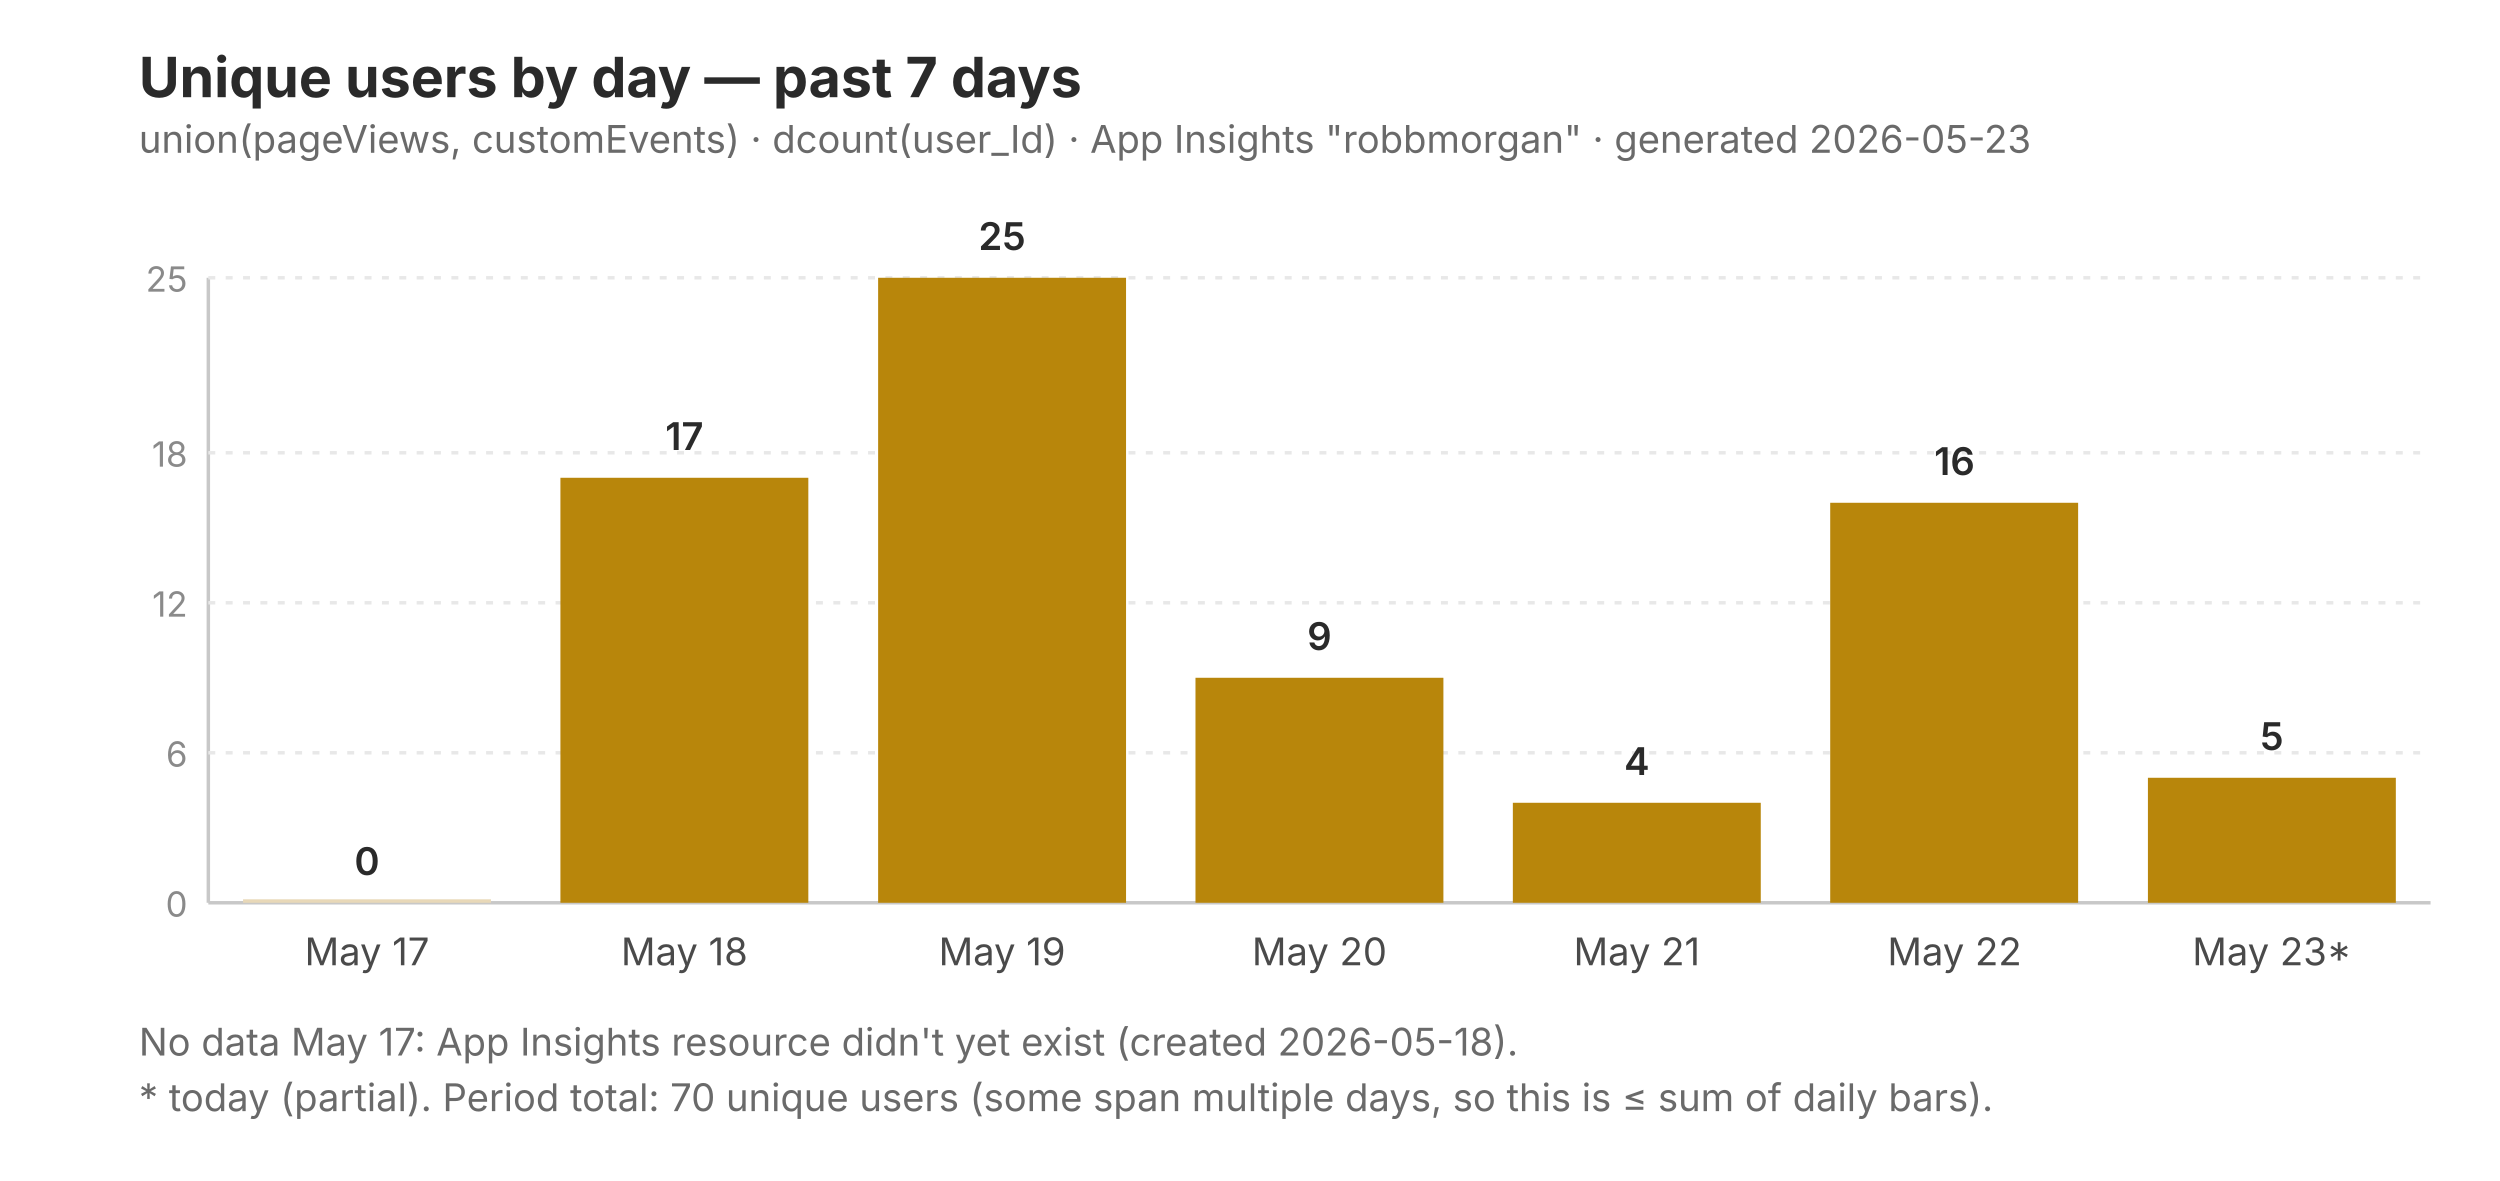
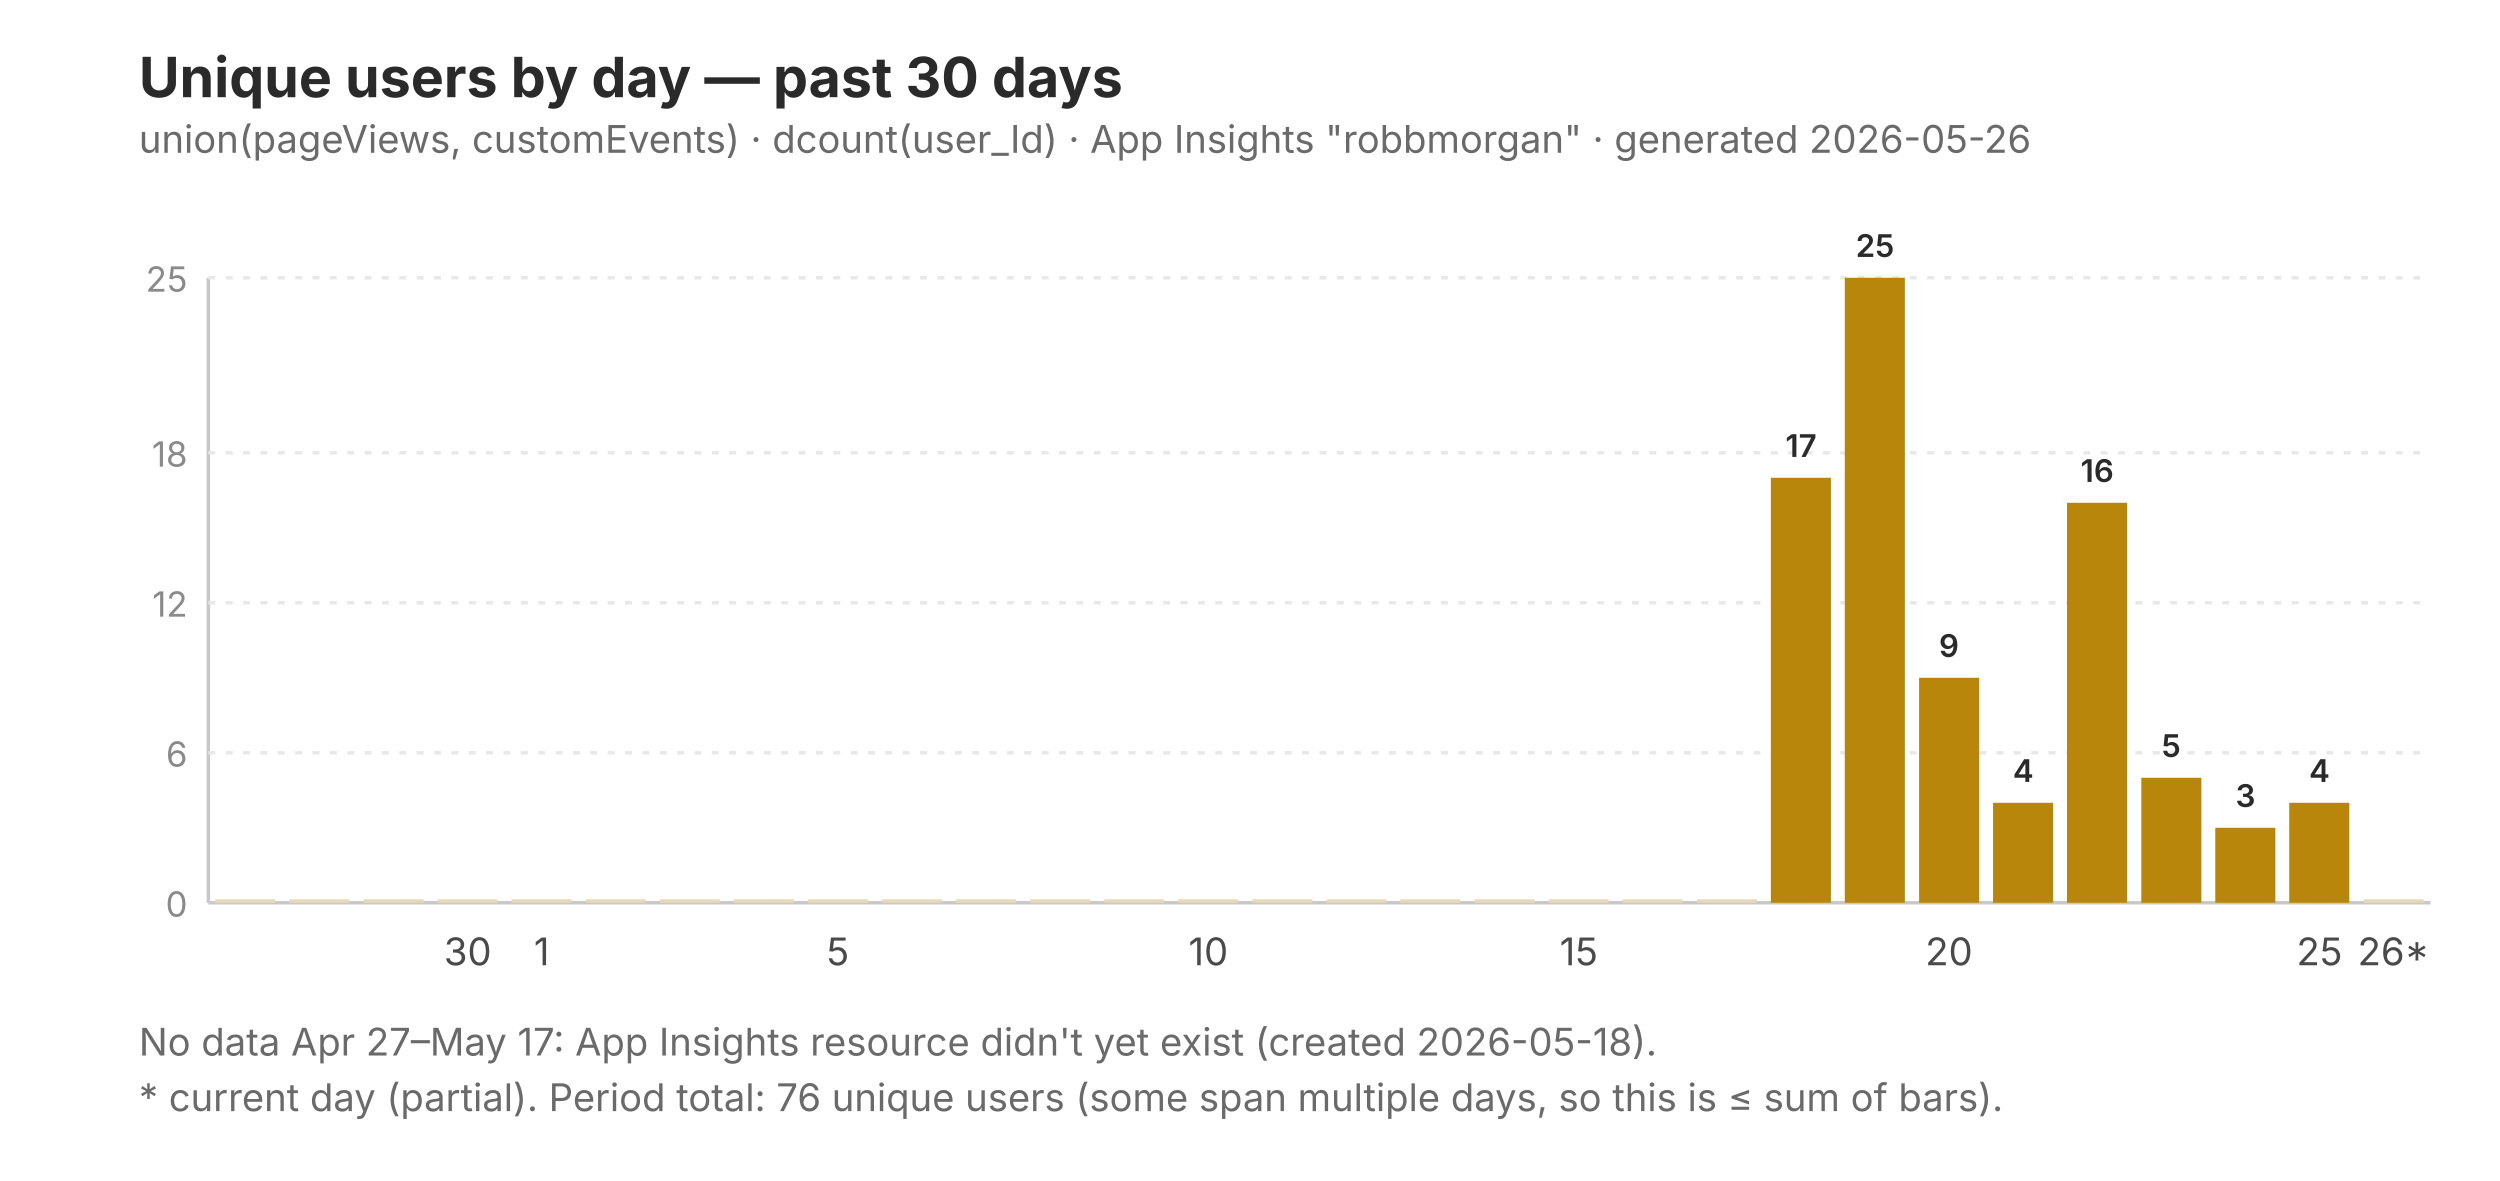
<svg xmlns="http://www.w3.org/2000/svg" viewBox="0 0 720 340" width="720" height="340" font-family="-apple-system, BlinkMacSystemFont, system-ui, sans-serif">
  <style>
    .title { font-size: 16px; font-weight: 700; fill: #2a2a2a; }
    .subtitle { font-size: 11px; fill: #6a6a6a; }
    .axis { stroke: #c8c8c8; stroke-width: 1; }
    .gridline { stroke: #e8e8e8; stroke-width: 1; stroke-dasharray: 2,3; }
    .bar { fill: #b8860b; }
    .bar-zero { fill: #e8d8b8; }
    .day-label { font-size: 11px; fill: #4a4a4a; text-anchor: middle; }
    .value-label { font-size: 11px; font-weight: 600; fill: #2a2a2a; text-anchor: middle; }
+     .value-label-small { font-size: 9px; font-weight: 600; fill: #2a2a2a; text-anchor: middle; }
    .axis-label { font-size: 10px; fill: #8a8a8a; text-anchor: end; }
    .footer { font-size: 11px; fill: #6a6a6a; }
  </style>
-   <text x="40" y="28" class="title">Unique users by day — past 7 days</text>
-   <text x="40" y="44" class="subtitle">union(pageViews, customEvents) · dcount(user_Id) · App Insights "robbmorgan" · generated 2026-05-23</text>
+   <text x="40" y="28" class="title">Unique users by day — past 30 days</text>
+   <text x="40" y="44" class="subtitle">union(pageViews, customEvents) · dcount(user_Id) · App Insights "robbmorgan" · generated 2026-05-26</text>
  <line x1="60" y1="260" x2="700" y2="260" class="axis" />
  <line x1="60" y1="80" x2="60" y2="260" class="axis" />
  <text x="54" y="264.0" class="axis-label">0</text>
  <line x1="60" y1="216.8" x2="700" y2="216.8" class="gridline" />
  <text x="54" y="220.8" class="axis-label">6</text>
  <line x1="60" y1="173.6" x2="700" y2="173.6" class="gridline" />
  <text x="54" y="177.6" class="axis-label">12</text>
  <line x1="60" y1="130.4" x2="700" y2="130.4" class="gridline" />
  <text x="54" y="134.4" class="axis-label">18</text>
  <line x1="60" y1="80.0" x2="700" y2="80.0" class="gridline" />
  <text x="54" y="84.0" class="axis-label">25</text>
-   <rect x="70.0" y="259.0" width="71.4" height="1.0" class="bar-zero" />
-   <text x="105.7" y="252.0" class="value-label">0</text>
-   <text x="105.7" y="278" class="day-label">May 17</text>
-   <rect x="161.4" y="137.6" width="71.4" height="122.4" class="bar" />
-   <text x="197.1" y="129.6" class="value-label">17</text>
-   <text x="197.1" y="278" class="day-label">May 18</text>
-   <rect x="252.9" y="80.0" width="71.4" height="180.0" class="bar" />
-   <text x="288.6" y="72.0" class="value-label">25</text>
-   <text x="288.6" y="278" class="day-label">May 19</text>
-   <rect x="344.3" y="195.2" width="71.4" height="64.8" class="bar" />
-   <text x="380.0" y="187.2" class="value-label">9</text>
-   <text x="380.0" y="278" class="day-label">May 20</text>
-   <rect x="435.7" y="231.2" width="71.4" height="28.8" class="bar" />
-   <text x="471.4" y="223.2" class="value-label">4</text>
-   <text x="471.4" y="278" class="day-label">May 21</text>
-   <rect x="527.1" y="144.8" width="71.4" height="115.2" class="bar" />
-   <text x="562.9" y="136.8" class="value-label">16</text>
-   <text x="562.9" y="278" class="day-label">May 22</text>
-   <rect x="618.6" y="224.0" width="71.4" height="36.0" class="bar" />
-   <text x="654.3" y="216.0" class="value-label">5</text>
-   <text x="654.3" y="278" class="day-label">May 23*</text>
-   <text x="40" y="304" class="footer">No data May 17: App Insights resource didn't yet exist (created 2026-05-18).</text>
-   <text x="40" y="320" class="footer">* today (partial). Period total: 70 unique users (some span multiple days, so this is ≤ sum of daily bars).</text>
+   <rect x="62.0" y="259.0" width="17.3" height="1.0" class="bar-zero" />
+   <rect x="83.3" y="259.0" width="17.3" height="1.0" class="bar-zero" />
+   <rect x="104.7" y="259.0" width="17.3" height="1.0" class="bar-zero" />
+   <rect x="126.0" y="259.0" width="17.3" height="1.0" class="bar-zero" />
+   <text x="134.7" y="278" class="day-label">30</text>
+   <rect x="147.3" y="259.0" width="17.3" height="1.0" class="bar-zero" />
+   <text x="156.0" y="278" class="day-label">1</text>
+   <rect x="168.7" y="259.0" width="17.3" height="1.0" class="bar-zero" />
+   <rect x="190.0" y="259.0" width="17.3" height="1.0" class="bar-zero" />
+   <rect x="211.3" y="259.0" width="17.3" height="1.0" class="bar-zero" />
+   <rect x="232.7" y="259.0" width="17.3" height="1.0" class="bar-zero" />
+   <text x="241.3" y="278" class="day-label">5</text>
+   <rect x="254.0" y="259.0" width="17.3" height="1.0" class="bar-zero" />
+   <rect x="275.3" y="259.0" width="17.3" height="1.0" class="bar-zero" />
+   <rect x="296.7" y="259.0" width="17.3" height="1.0" class="bar-zero" />
+   <rect x="318.0" y="259.0" width="17.3" height="1.0" class="bar-zero" />
+   <rect x="339.3" y="259.0" width="17.3" height="1.0" class="bar-zero" />
+   <text x="348.0" y="278" class="day-label">10</text>
+   <rect x="360.7" y="259.0" width="17.3" height="1.0" class="bar-zero" />
+   <rect x="382.0" y="259.0" width="17.3" height="1.0" class="bar-zero" />
+   <rect x="403.3" y="259.0" width="17.3" height="1.0" class="bar-zero" />
+   <rect x="424.7" y="259.0" width="17.3" height="1.0" class="bar-zero" />
+   <rect x="446.0" y="259.0" width="17.3" height="1.0" class="bar-zero" />
+   <text x="454.7" y="278" class="day-label">15</text>
+   <rect x="467.3" y="259.0" width="17.3" height="1.0" class="bar-zero" />
+   <rect x="488.7" y="259.0" width="17.3" height="1.0" class="bar-zero" />
+   <rect x="510.0" y="137.6" width="17.3" height="122.4" class="bar" />
+   <text x="518.7" y="131.6" class="value-label-small">17</text>
+   <rect x="531.3" y="80.0" width="17.3" height="180.0" class="bar" />
+   <text x="540.0" y="74.0" class="value-label-small">25</text>
+   <rect x="552.7" y="195.2" width="17.3" height="64.8" class="bar" />
+   <text x="561.3" y="189.2" class="value-label-small">9</text>
+   <text x="561.3" y="278" class="day-label">20</text>
+   <rect x="574.0" y="231.2" width="17.3" height="28.8" class="bar" />
+   <text x="582.7" y="225.2" class="value-label-small">4</text>
+   <rect x="595.3" y="144.8" width="17.3" height="115.2" class="bar" />
+   <text x="604.0" y="138.8" class="value-label-small">16</text>
+   <rect x="616.7" y="224.0" width="17.3" height="36.0" class="bar" />
+   <text x="625.3" y="218.0" class="value-label-small">5</text>
+   <rect x="638.0" y="238.4" width="17.3" height="21.6" class="bar" />
+   <text x="646.7" y="232.4" class="value-label-small">3</text>
+   <rect x="659.3" y="231.2" width="17.3" height="28.8" class="bar" />
+   <text x="668.0" y="225.2" class="value-label-small">4</text>
+   <text x="668.0" y="278" class="day-label">25</text>
+   <rect x="680.7" y="259.0" width="17.3" height="1.0" class="bar-zero" />
+   <text x="689.3" y="278" class="day-label">26*</text>
+   <text x="40" y="304" class="footer">No data Apr 27–May 17: App Insights resource didn't yet exist (created 2026-05-18).</text>
+   <text x="40" y="320" class="footer">* current day (partial). Period total: 76 unique users (some span multiple days, so this is ≤ sum of bars).</text>
</svg>
